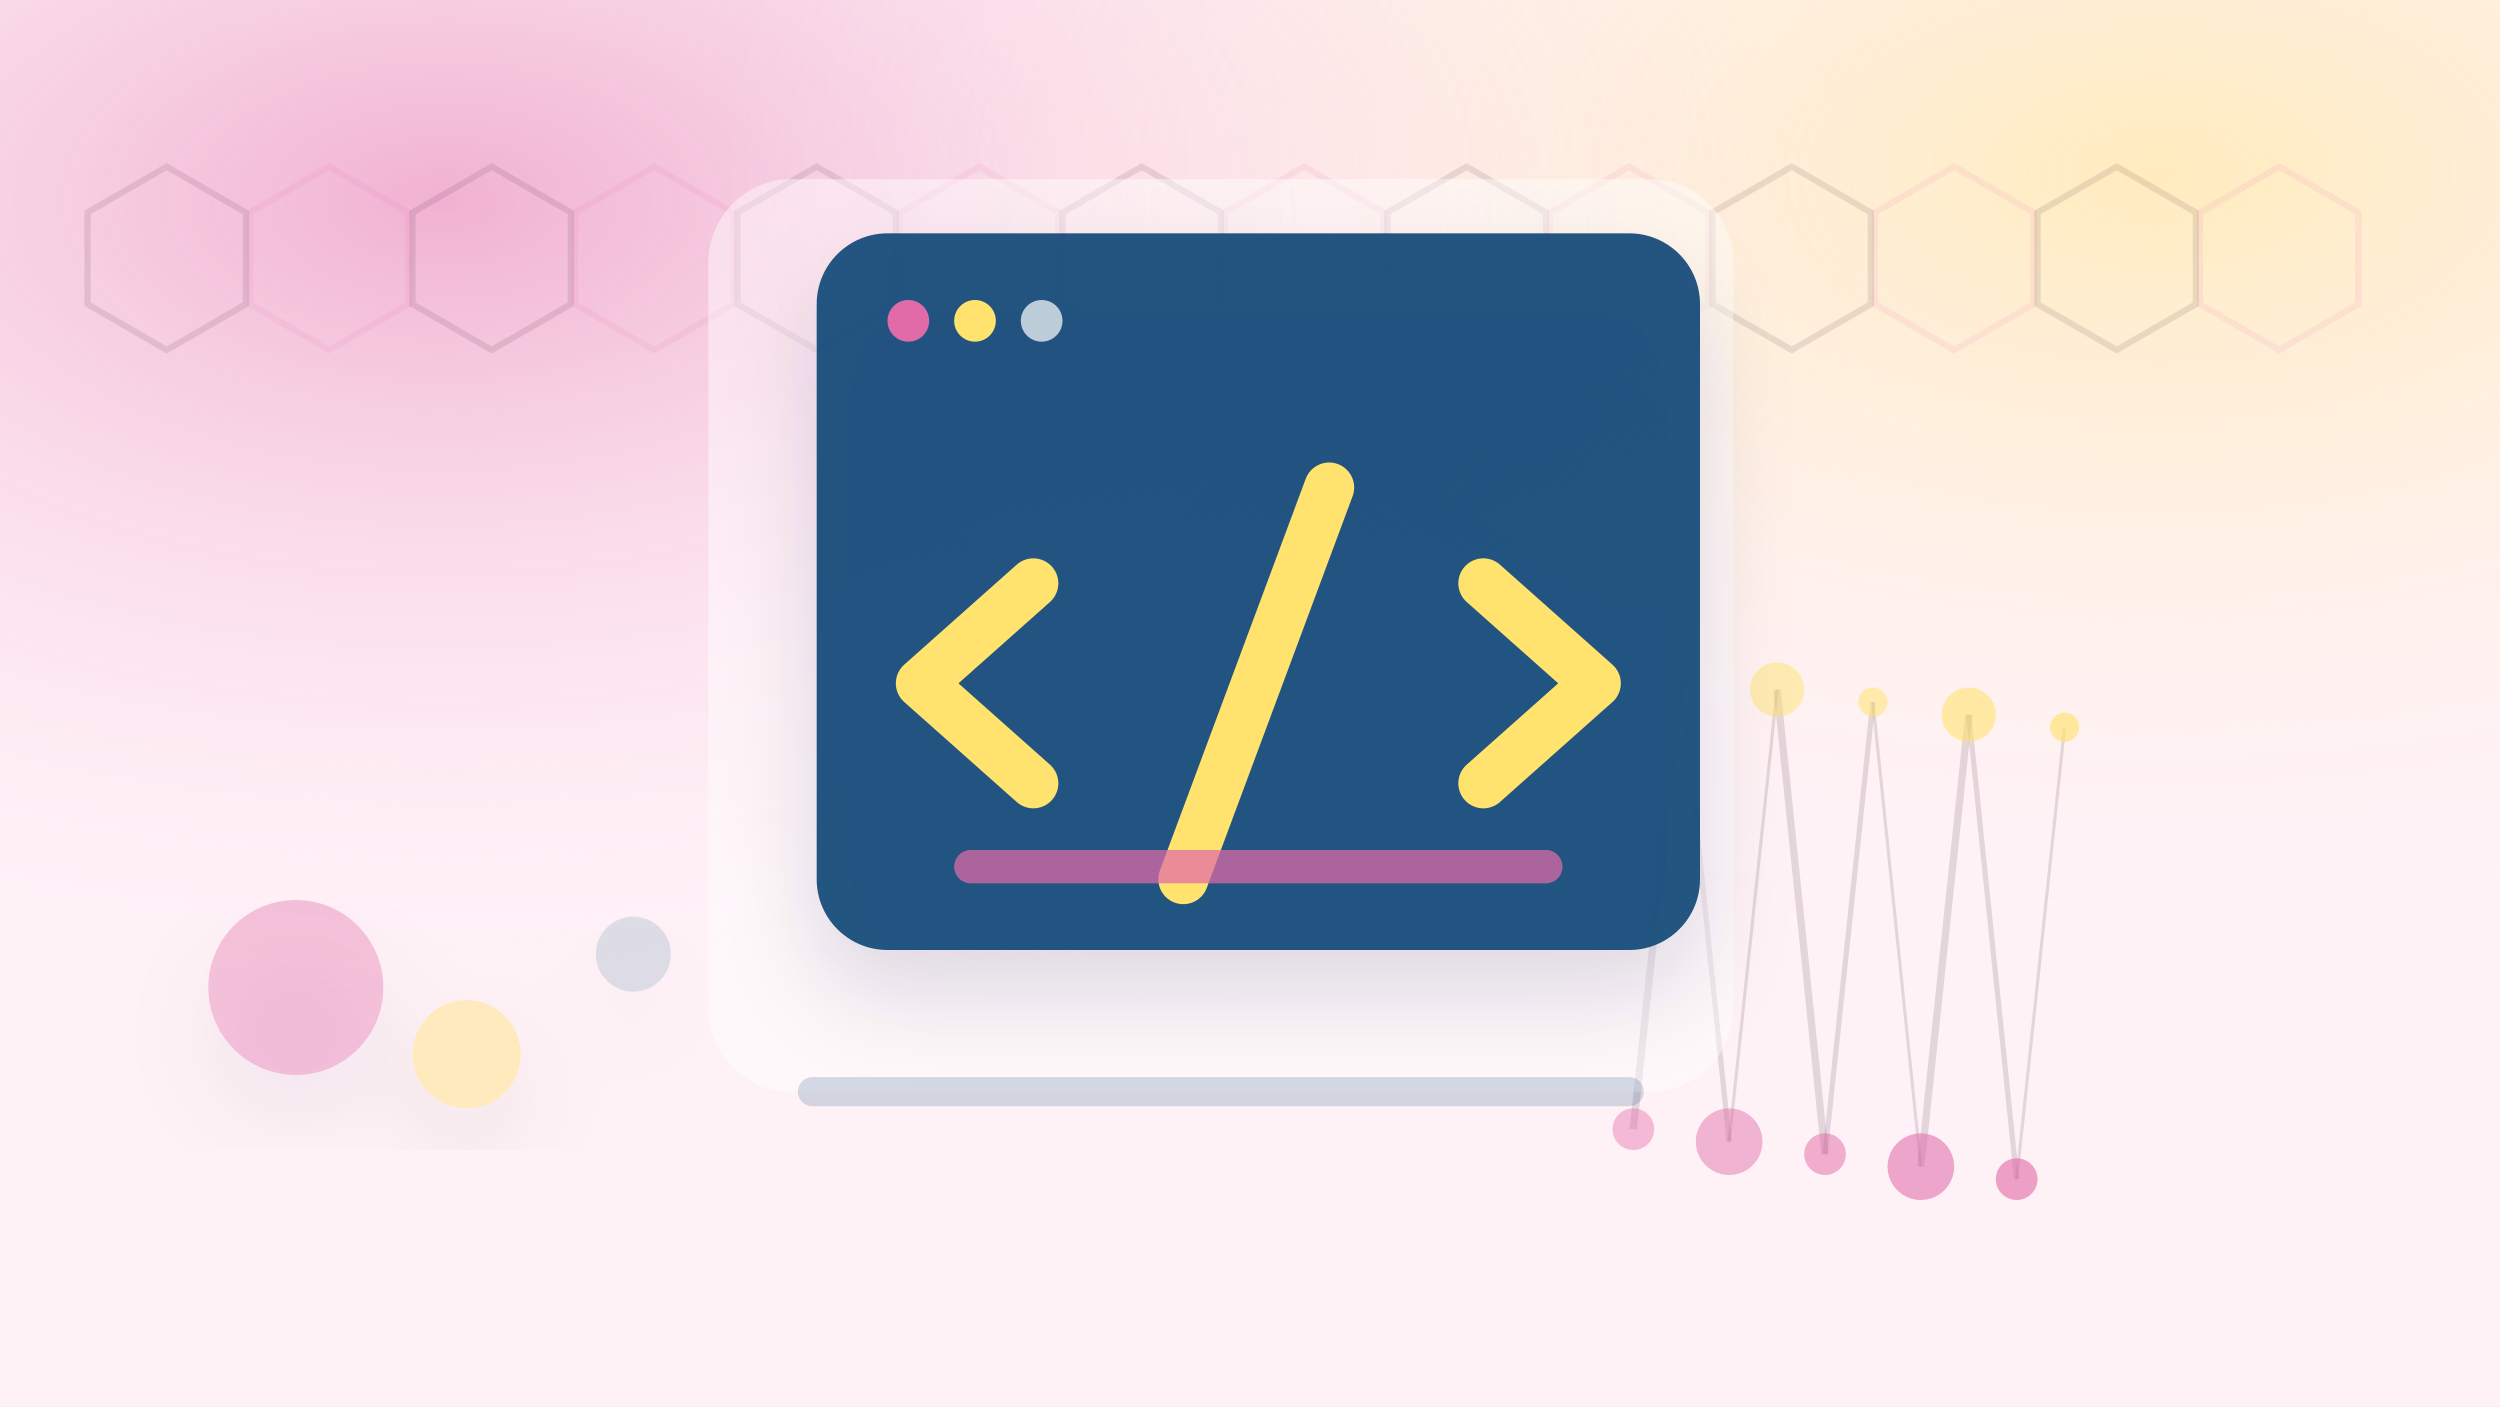
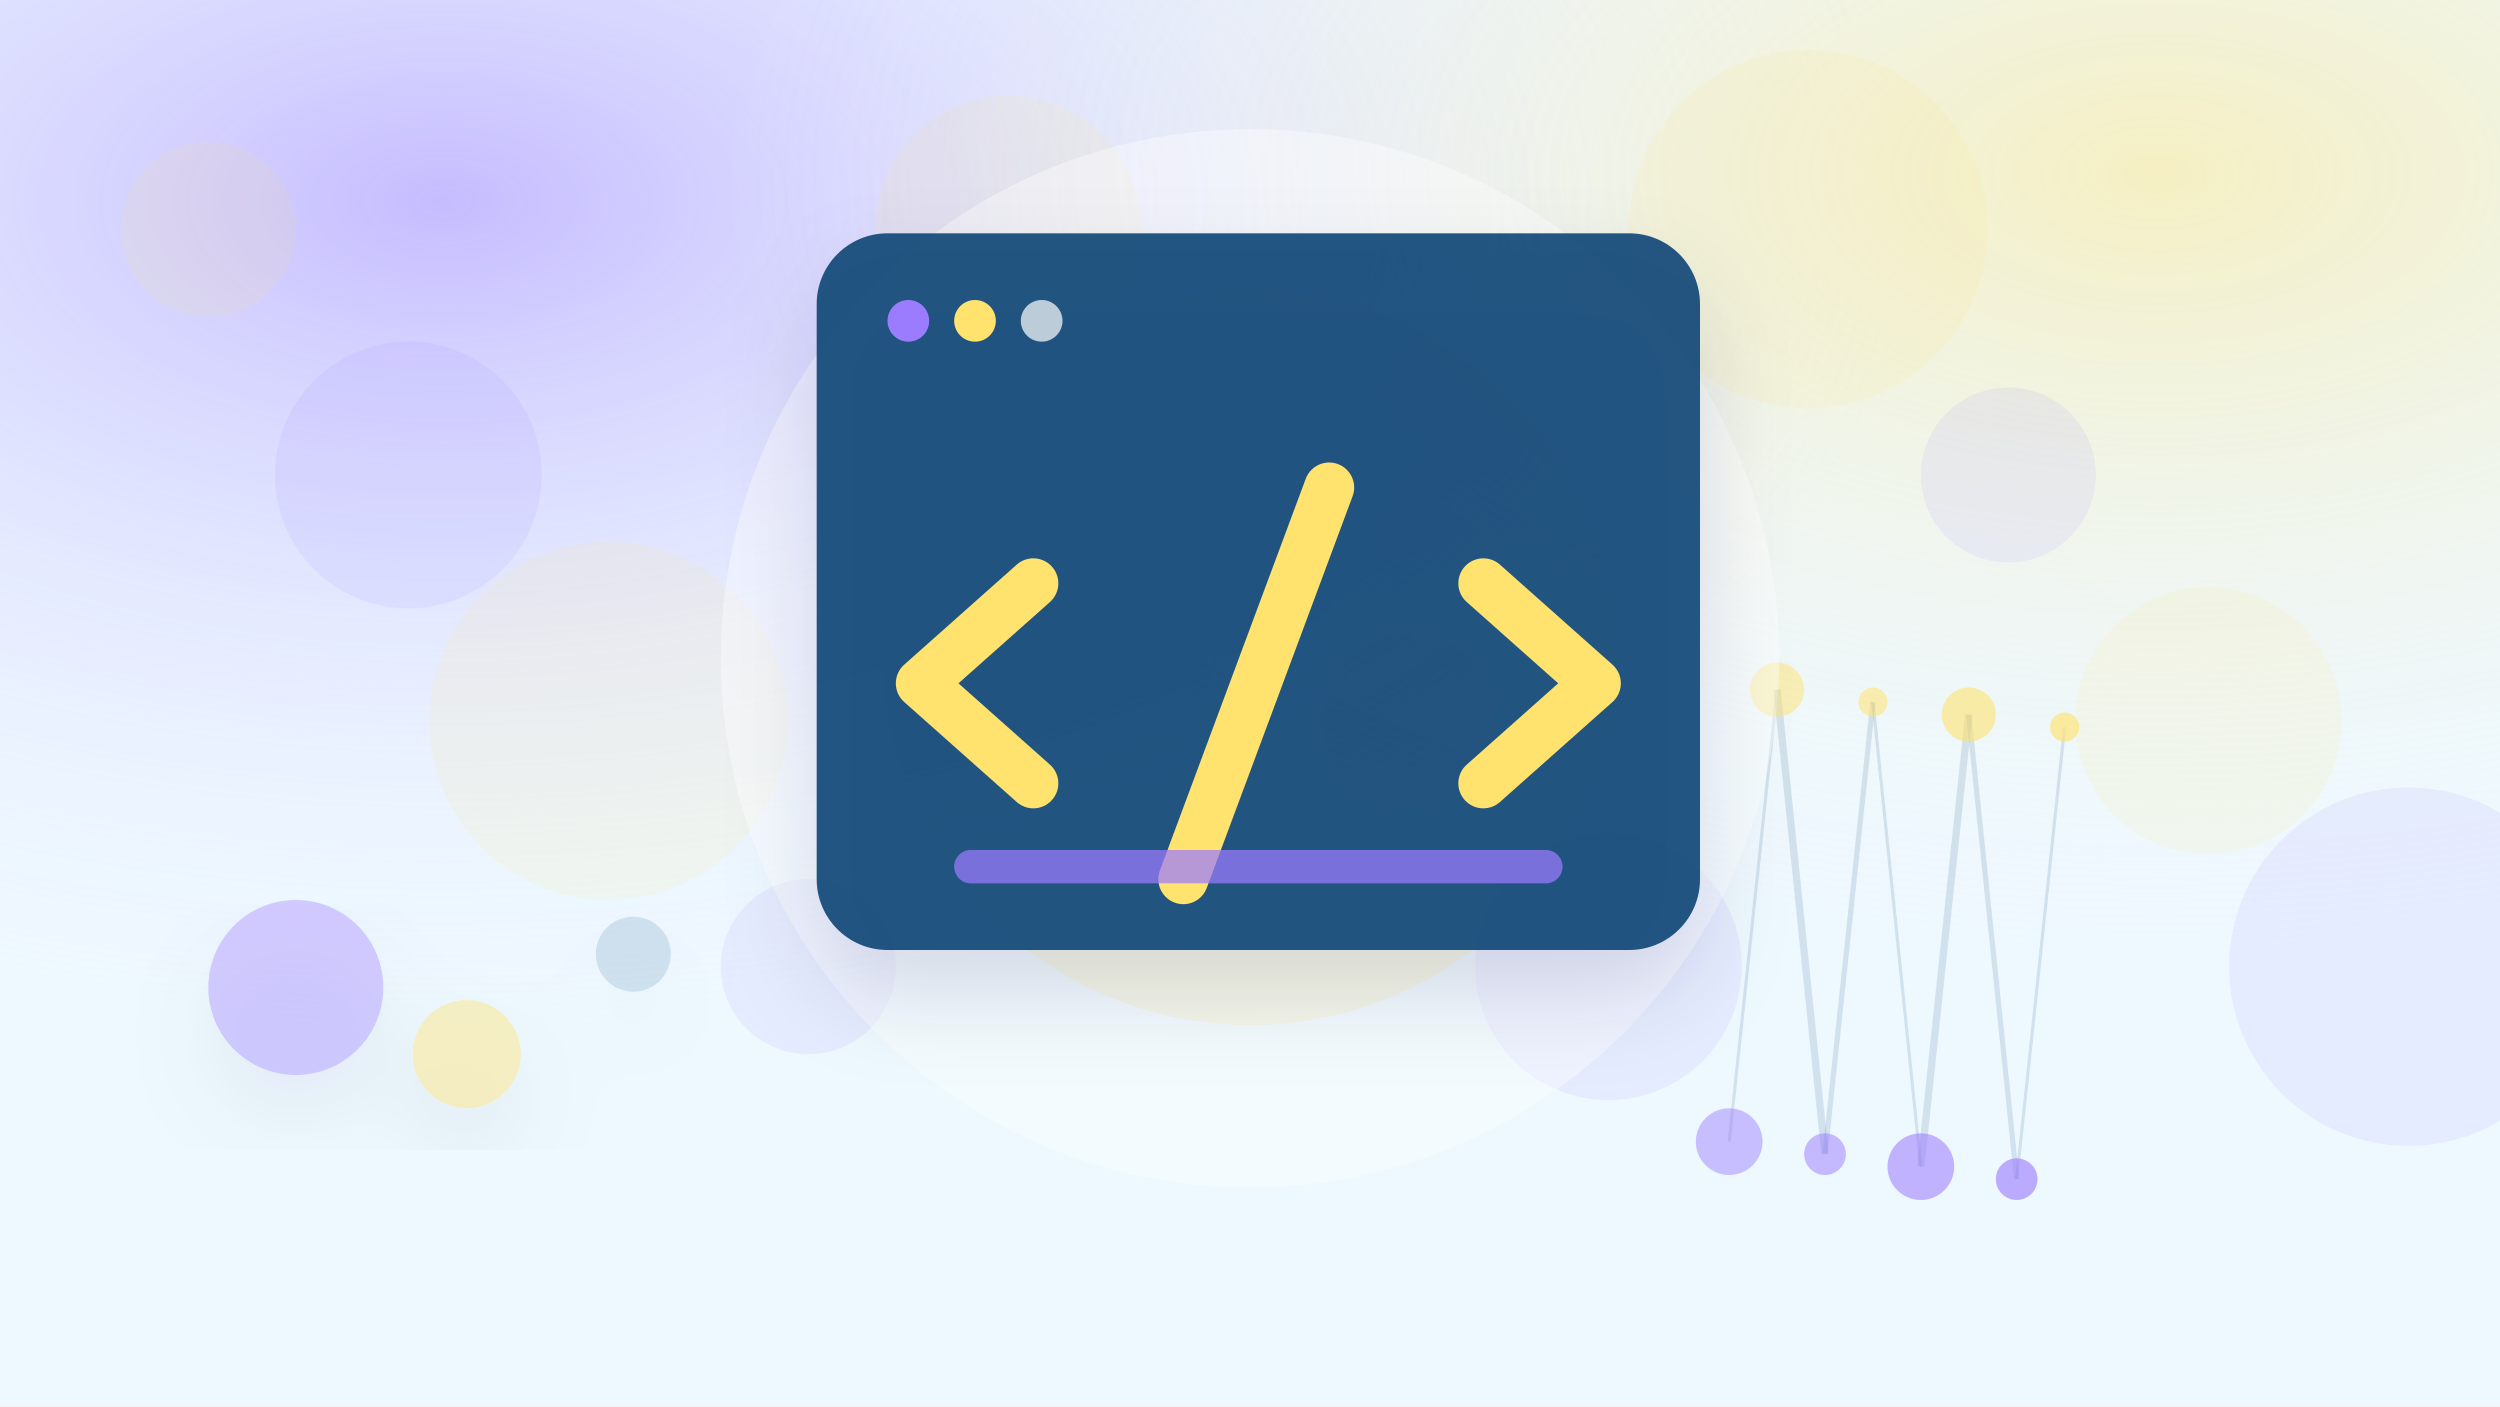
<svg xmlns="http://www.w3.org/2000/svg" width="1200" height="675" viewBox="0 0 1200 675" role="img" aria-labelledby="title desc">
  <defs>
    <radialGradient id="g1" cx="18%" cy="14%" r="60%">
-       <stop stop-color="#e16ba8" stop-opacity=".48" />
-       <stop offset="1" stop-color="#fff2f7" stop-opacity="0" />
+       <stop stop-color="#9b7cff" stop-opacity=".48" />
+       <stop offset="1" stop-color="#eef8ff" stop-opacity="0" />
    </radialGradient>
    <radialGradient id="g2" cx="86%" cy="12%" r="58%">
      <stop stop-color="#ffe36e" stop-opacity=".42" />
-       <stop offset="1" stop-color="#fff2f7" stop-opacity="0" />
+       <stop offset="1" stop-color="#eef8ff" stop-opacity="0" />
    </radialGradient>
    <linearGradient id="split" x1="0" x2="1">
-       <stop stop-color="#fff2f7" />
-       <stop offset=".55" stop-color="#fff2f7" />
+       <stop stop-color="#eef8ff" />
      <stop offset=".55" stop-color="#eef8ff" />
-       <stop offset="1" stop-color="#fff7d1" />
+       <stop offset=".55" stop-color="#fffdf2" />
+       <stop offset="1" stop-color="#eef8ff" />
    </linearGradient>
    <filter id="shadow" x="-20%" y="-20%" width="140%" height="140%">
      <feDropShadow dx="0" dy="22" stdDeviation="22" flood-color="#12213a" flood-opacity=".14" />
    </filter>
  </defs>
-   <rect width="1200" height="675" fill="#fff2f7" />
+   <rect width="1200" height="675" fill="#eef8ff" />
  <rect width="1200" height="675" fill="url(#g1)" />
  <rect width="1200" height="675" fill="url(#g2)" />
  <g opacity=".9">
-     <path d="M80 80l38 22v44l-38 22-38-22v-44z" fill="none" stroke="#351528" stroke-opacity=".12" stroke-width="3" />
-     <path d="M158 80l38 22v44l-38 22-38-22v-44z" fill="none" stroke="#e16ba8" stroke-opacity=".12" stroke-width="3" />
-     <path d="M236 80l38 22v44l-38 22-38-22v-44z" fill="none" stroke="#351528" stroke-opacity=".12" stroke-width="3" />
-     <path d="M314 80l38 22v44l-38 22-38-22v-44z" fill="none" stroke="#e16ba8" stroke-opacity=".12" stroke-width="3" />
-     <path d="M392 80l38 22v44l-38 22-38-22v-44z" fill="none" stroke="#351528" stroke-opacity=".12" stroke-width="3" />
-     <path d="M470 80l38 22v44l-38 22-38-22v-44z" fill="none" stroke="#e16ba8" stroke-opacity=".12" stroke-width="3" />
-     <path d="M548 80l38 22v44l-38 22-38-22v-44z" fill="none" stroke="#351528" stroke-opacity=".12" stroke-width="3" />
-     <path d="M626 80l38 22v44l-38 22-38-22v-44z" fill="none" stroke="#e16ba8" stroke-opacity=".12" stroke-width="3" />
-     <path d="M704 80l38 22v44l-38 22-38-22v-44z" fill="none" stroke="#351528" stroke-opacity=".12" stroke-width="3" />
-     <path d="M782 80l38 22v44l-38 22-38-22v-44z" fill="none" stroke="#e16ba8" stroke-opacity=".12" stroke-width="3" />
-     <path d="M860 80l38 22v44l-38 22-38-22v-44z" fill="none" stroke="#351528" stroke-opacity=".12" stroke-width="3" />
-     <path d="M938 80l38 22v44l-38 22-38-22v-44z" fill="none" stroke="#e16ba8" stroke-opacity=".12" stroke-width="3" />
-     <path d="M1016 80l38 22v44l-38 22-38-22v-44z" fill="none" stroke="#351528" stroke-opacity=".12" stroke-width="3" />
-     <path d="M1094 80l38 22v44l-38 22-38-22v-44z" fill="none" stroke="#e16ba8" stroke-opacity=".12" stroke-width="3" />
+     <circle cx="100" cy="110" r="42" fill="#ffe36e" opacity=".12" />
+     <circle cx="196" cy="228" r="64" fill="#9b7cff" opacity=".12" />
+     <circle cx="292" cy="346" r="86" fill="#ffe36e" opacity=".12" />
+     <circle cx="388" cy="464" r="42" fill="#9b7cff" opacity=".12" />
+     <circle cx="484" cy="110" r="64" fill="#ffe36e" opacity=".12" />
+     <circle cx="580" cy="228" r="86" fill="#9b7cff" opacity=".12" />
+     <circle cx="676" cy="346" r="42" fill="#ffe36e" opacity=".12" />
+     <circle cx="772" cy="464" r="64" fill="#9b7cff" opacity=".12" />
+     <circle cx="868" cy="110" r="86" fill="#ffe36e" opacity=".12" />
+     <circle cx="964" cy="228" r="42" fill="#9b7cff" opacity=".12" />
+     <circle cx="1060" cy="346" r="64" fill="#ffe36e" opacity=".12" />
+     <circle cx="1156" cy="464" r="86" fill="#9b7cff" opacity=".12" />
  </g>
  <g>
-     <line x1="991" y1="349" x2="968" y2="566" stroke="#351528" stroke-opacity=".13" stroke-width="1.5" />
-     <line x1="968" y1="566" x2="945" y2="343" stroke="#351528" stroke-opacity=".13" stroke-width="2.5" />
-     <line x1="945" y1="343" x2="922" y2="560" stroke="#351528" stroke-opacity=".13" stroke-width="3.5" />
-     <line x1="922" y1="560" x2="899" y2="337" stroke="#351528" stroke-opacity=".13" stroke-width="1.5" />
-     <line x1="899" y1="337" x2="876" y2="554" stroke="#351528" stroke-opacity=".13" stroke-width="2.5" />
-     <line x1="876" y1="554" x2="853" y2="331" stroke="#351528" stroke-opacity=".13" stroke-width="3.5" />
-     <line x1="853" y1="331" x2="830" y2="548" stroke="#351528" stroke-opacity=".13" stroke-width="1.5" />
-     <line x1="830" y1="548" x2="807" y2="325" stroke="#351528" stroke-opacity=".13" stroke-width="2.5" />
-     <line x1="807" y1="325" x2="784" y2="542" stroke="#351528" stroke-opacity=".13" stroke-width="3.5" />
+     <line x1="991" y1="349" x2="968" y2="566" stroke="#164b7a" stroke-opacity=".13" stroke-width="1.5" />
+     <line x1="968" y1="566" x2="945" y2="343" stroke="#164b7a" stroke-opacity=".13" stroke-width="2.5" />
+     <line x1="945" y1="343" x2="922" y2="560" stroke="#164b7a" stroke-opacity=".13" stroke-width="3.5" />
+     <line x1="922" y1="560" x2="899" y2="337" stroke="#164b7a" stroke-opacity=".13" stroke-width="1.5" />
+     <line x1="899" y1="337" x2="876" y2="554" stroke="#164b7a" stroke-opacity=".13" stroke-width="2.5" />
+     <line x1="876" y1="554" x2="853" y2="331" stroke="#164b7a" stroke-opacity=".13" stroke-width="3.5" />
+     <line x1="853" y1="331" x2="830" y2="548" stroke="#164b7a" stroke-opacity=".13" stroke-width="1.5" />
    <circle cx="991" cy="349" r="7" fill="#ffe36e" opacity="0.64" />
-     <circle cx="968" cy="566" r="10" fill="#e16ba8" opacity="0.615" />
+     <circle cx="968" cy="566" r="10" fill="#9b7cff" opacity="0.615" />
    <circle cx="945" cy="343" r="13" fill="#ffe36e" opacity="0.59" />
-     <circle cx="922" cy="560" r="16" fill="#e16ba8" opacity="0.565" />
+     <circle cx="922" cy="560" r="16" fill="#9b7cff" opacity="0.565" />
    <circle cx="899" cy="337" r="7" fill="#ffe36e" opacity="0.54" />
-     <circle cx="876" cy="554" r="10" fill="#e16ba8" opacity="0.515" />
+     <circle cx="876" cy="554" r="10" fill="#9b7cff" opacity="0.515" />
    <circle cx="853" cy="331" r="13" fill="#ffe36e" opacity="0.49" />
-     <circle cx="830" cy="548" r="16" fill="#e16ba8" opacity="0.465" />
-     <circle cx="807" cy="325" r="7" fill="#ffe36e" opacity="0.44" />
-     <circle cx="784" cy="542" r="10" fill="#e16ba8" opacity="0.415" />
+     <circle cx="830" cy="548" r="16" fill="#9b7cff" opacity="0.465" />
  </g>
  <g transform="translate(-300 0)">
-     <rect x="640" y="86" width="492" height="438" rx="40" fill="#fff" opacity=".44" />
-     <path d="M690 524h392" stroke="#164b7a" stroke-opacity=".18" stroke-width="14" stroke-linecap="round" />
+     <circle cx="900" cy="316" r="254" fill="#fff" opacity=".38" />
+     <circle cx="900" cy="316" r="176" fill="#ffe36e" opacity=".16" />
  </g>
  <g transform="translate(-300 0)" filter="url(#shadow)">
    <g transform="translate(692 112)">
      <rect x="0" y="0" width="424" height="344" rx="34" fill="#164b7a" opacity=".94" />
-       <circle cx="44" cy="42" r="10" fill="#e16ba8" />
+       <circle cx="44" cy="42" r="10" fill="#9b7cff" />
      <circle cx="76" cy="42" r="10" fill="#ffe36e" />
      <circle cx="108" cy="42" r="10" fill="#fff" opacity=".7" />
      <path d="m104 168-54 48 54 48M320 168l54 48-54 48M246 122l-70 188" fill="none" stroke="#ffe36e" stroke-width="24" stroke-linecap="round" stroke-linejoin="round" />
-       <rect x="66" y="296" width="292" height="16" rx="8" fill="#e16ba8" opacity=".72" />
+       <rect x="66" y="296" width="292" height="16" rx="8" fill="#9b7cff" opacity=".72" />
    </g>
  </g>
  <g filter="url(#shadow)" opacity=".82">
-     <circle cx="142" cy="474" r="42" fill="#e16ba8" opacity=".44" />
+     <circle cx="142" cy="474" r="42" fill="#9b7cff" opacity=".44" />
    <circle cx="224" cy="506" r="26" fill="#ffe36e" opacity=".5" />
    <circle cx="304" cy="458" r="18" fill="#164b7a" opacity=".16" />
  </g>
</svg>
